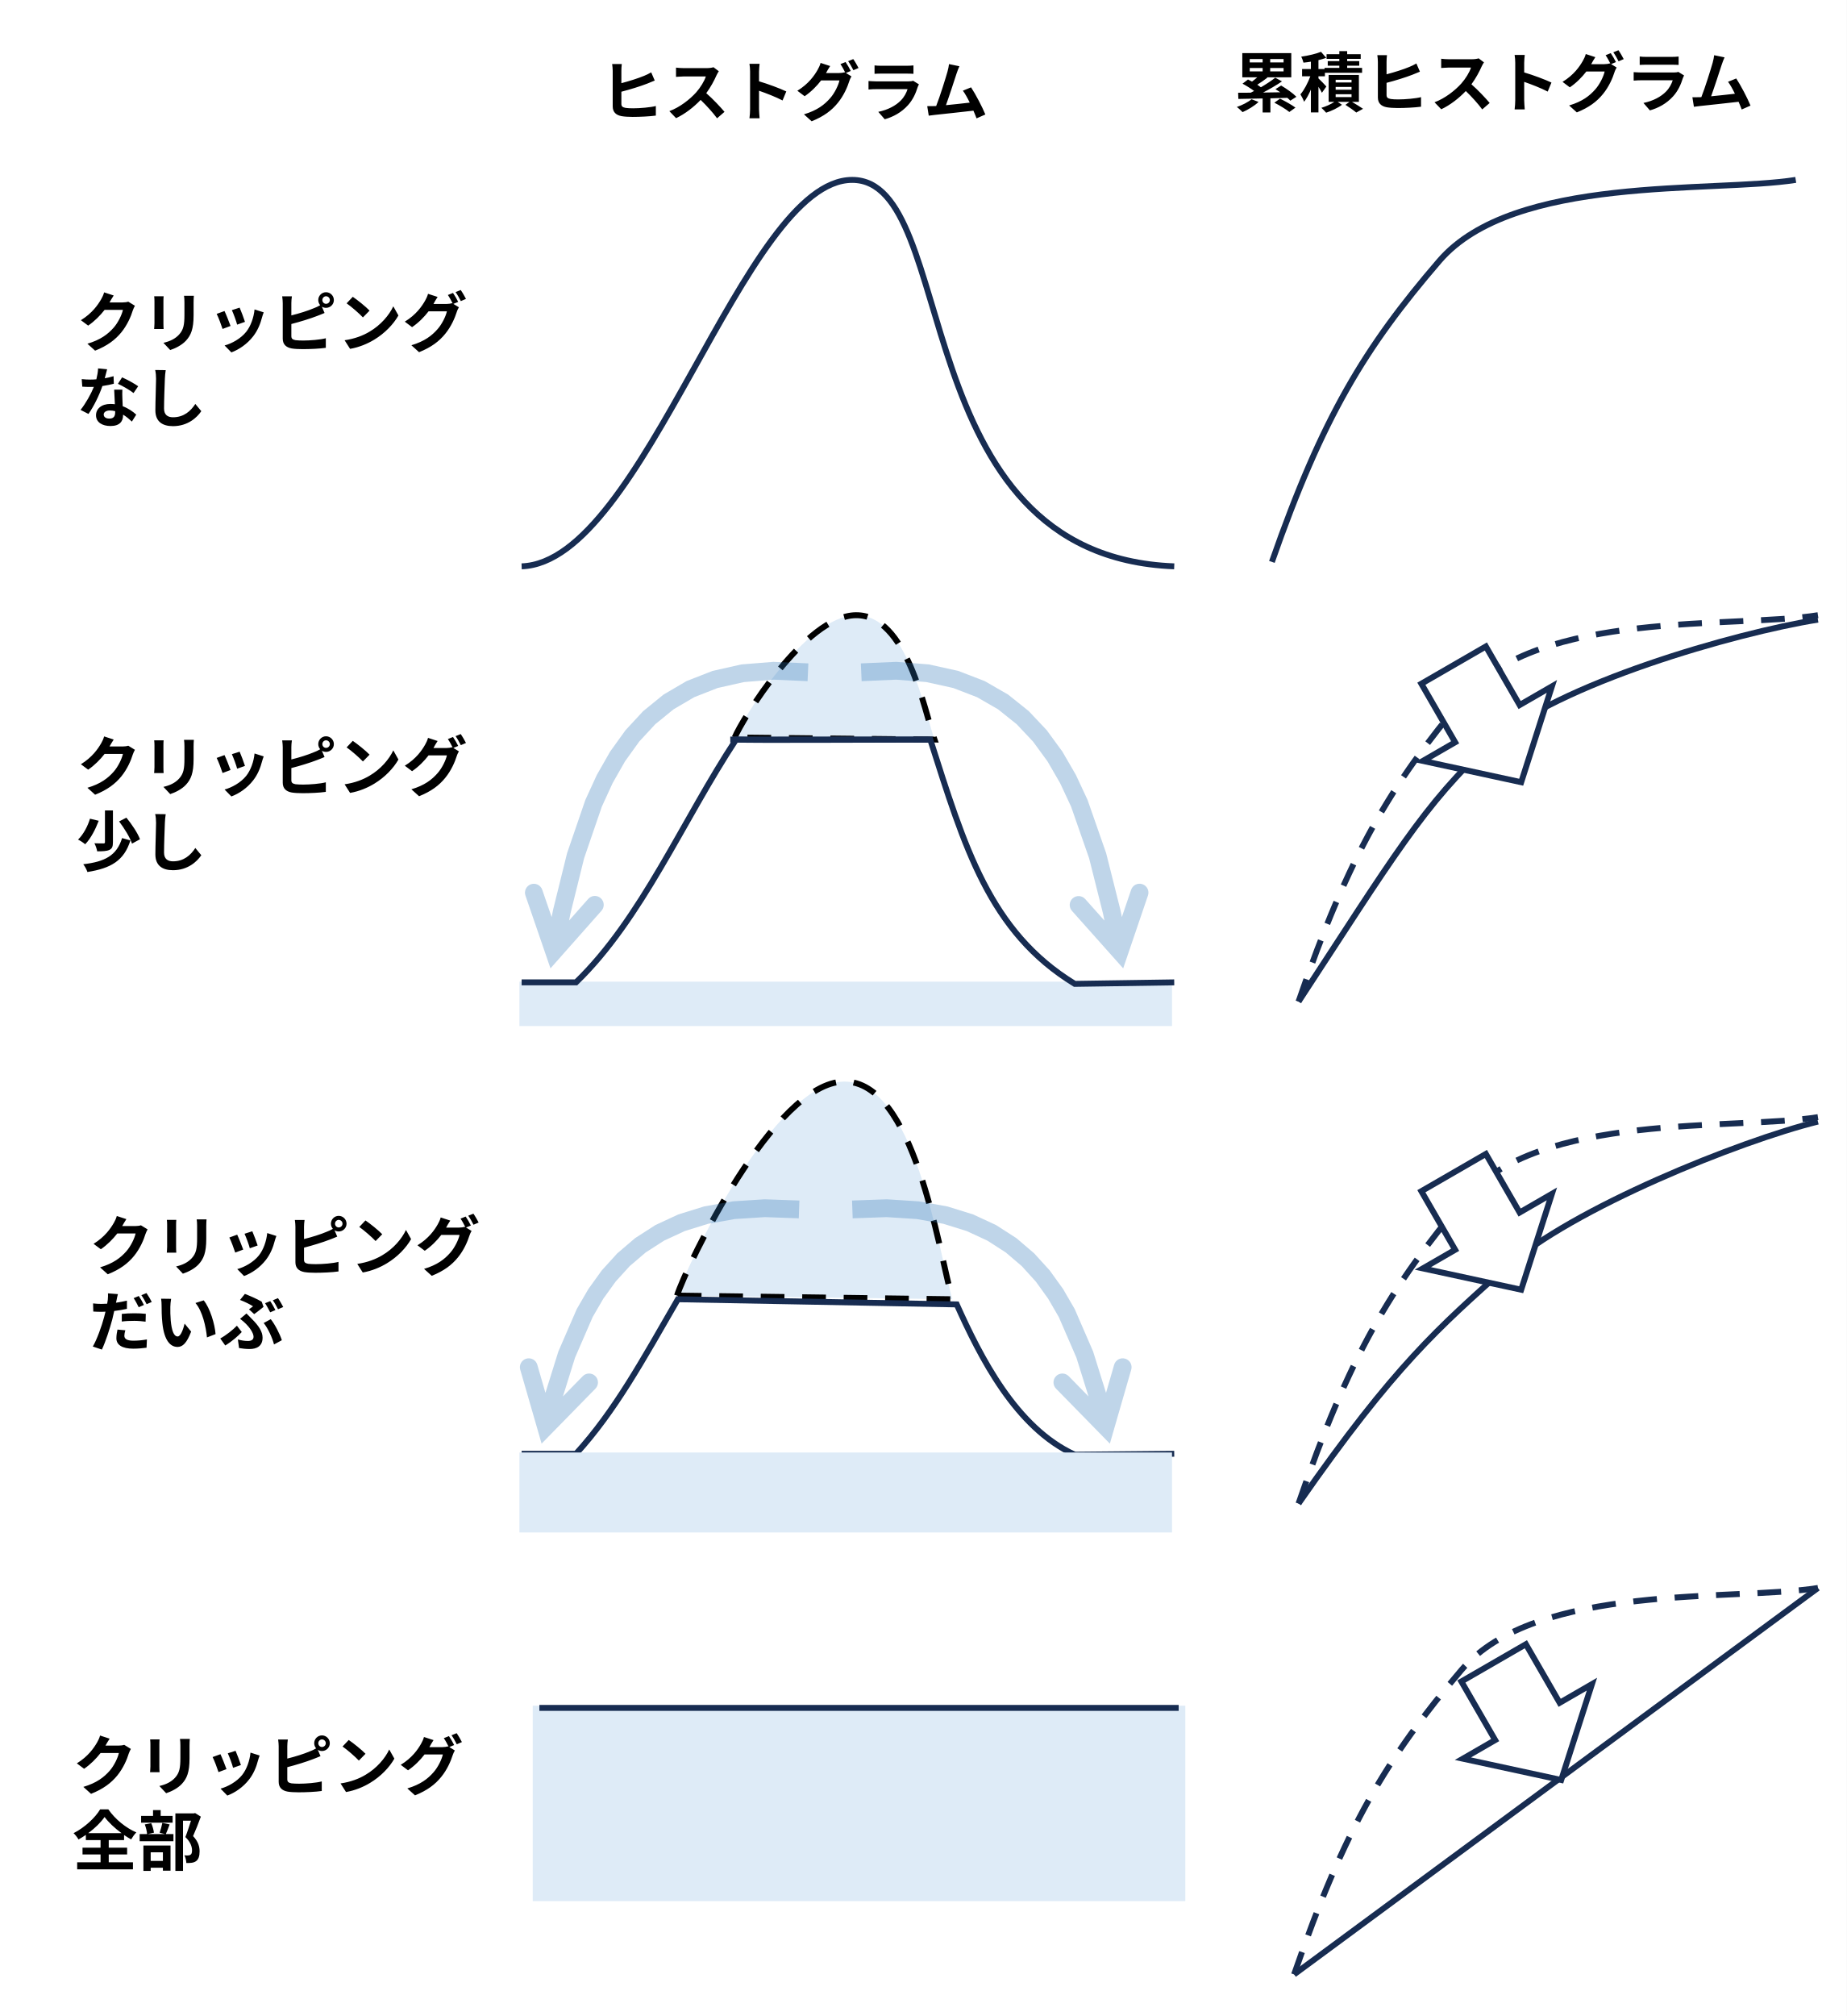
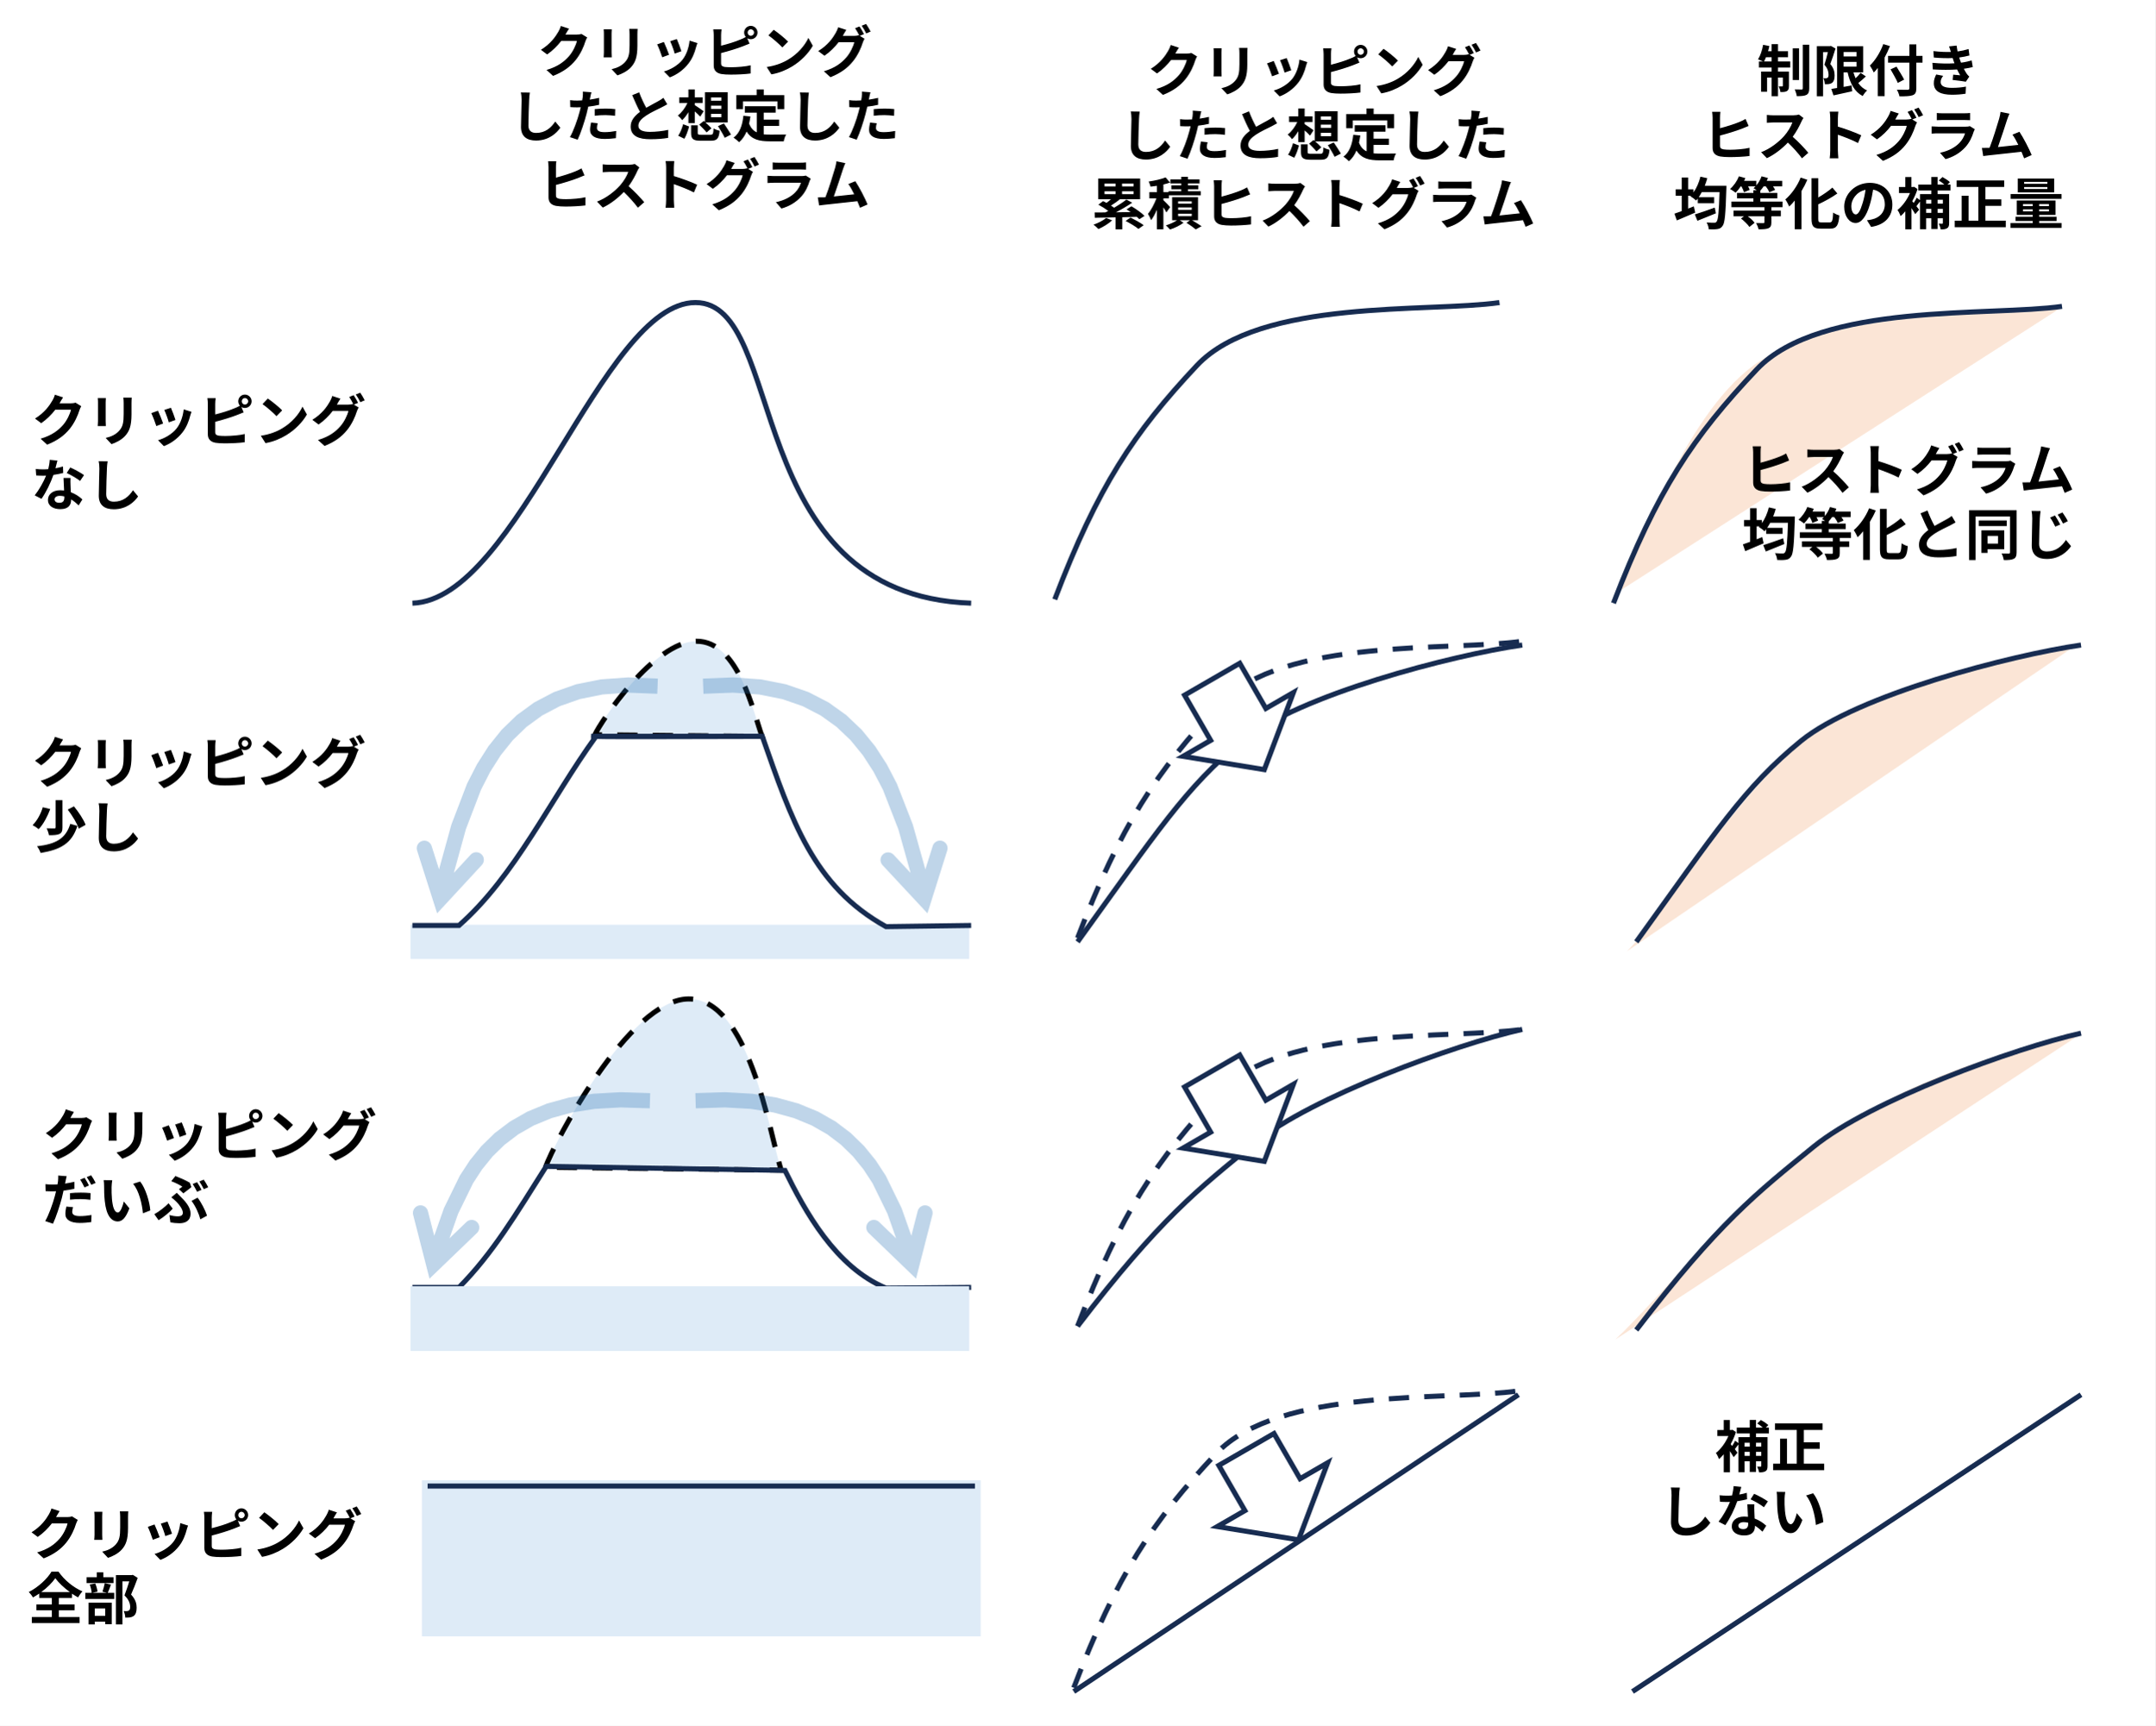
- <svg xmlns="http://www.w3.org/2000/svg" width="416" height="454" overflow="hidden">
+ <svg xmlns="http://www.w3.org/2000/svg" width="567" height="454" overflow="hidden">
  <defs>
    <clipPath id="clip0">
-       <rect x="0" y="0" width="416" height="454" />
+       <rect x="0" y="0" width="567" height="454" />
    </clipPath>
  </defs>
  <g clip-path="url(#clip0)">
-     <rect x="0" y="0" width="416" height="454.136" fill="#FFFFFF" />
-     <path d="M152.5 291.763C154.634 285.082 174.38 243.734 190.129 243.574 205.878 243.413 211.335 280.983 214.5 292.588L152.5 291.763Z" stroke="#000000" stroke-width="1.334" stroke-miterlimit="8" stroke-dasharray="5.338 4.003" fill="#DEEBF7" fill-rule="evenodd" />
-     <rect x="117" y="221.066" width="147" height="10.003" fill="#DEEBF7" />
-     <path d="M165.5 166.078C167.048 162.261 181.381 138.633 192.811 138.542 204.242 138.45 208.203 159.919 210.5 166.55L165.5 166.078Z" stroke="#000000" stroke-width="1.334" stroke-miterlimit="8" stroke-dasharray="5.338 4.003" fill="#DEEBF7" fill-rule="evenodd" />
-     <path d="M0 87C61.17 84.661 48.039 0 72.539 0 97.039 0 119.297 86.064 147 87" stroke="#172C51" stroke-width="1.334" stroke-miterlimit="8" fill="none" fill-rule="evenodd" transform="matrix(-1 0 0 1.0003 264.5 40.5121)" />
-     <path d="M286.5 126.538C297.945 93.811 307.456 78.226 324.221 58.746 340.986 39.265 385.801 43.473 404.5 40.512" stroke="#172C51" stroke-width="1.334" stroke-miterlimit="8" fill="none" fill-rule="evenodd" />
-     <path d="M164.5 166.55 209.5 166.55" stroke="#172C51" stroke-width="1.334" stroke-miterlimit="8" fill="none" fill-rule="evenodd" />
-     <path d="M117.5 221.228 129.75 221.228C144.567 206.895 153.783 184.776 165.8 166.55 170.233 166.719 194.967 166.55 209.55 166.55 217.25 190.644 222.85 209.83 242.1 221.567L264.5 221.228" stroke="#172C51" stroke-width="1.334" stroke-miterlimit="8" fill="none" fill-rule="evenodd" />
-     <path d="M292.5 225.568C303.848 192.46 313.279 176.694 329.902 156.987 346.525 137.28 390.959 141.537 409.5 138.542" stroke="#172C51" stroke-width="1.334" stroke-miterlimit="8" stroke-dasharray="5.338 4.003" fill="none" fill-rule="evenodd" />
-     <path d="M292.5 225.568C313.289 193.863 320.971 180.665 335.846 167.321 350.72 153.977 390.959 142.503 409.5 139.542" stroke="#172C51" stroke-width="1.334" stroke-miterlimit="8" fill="none" fill-rule="evenodd" />
-     <path d="M181.911 153.399 174.171 153.053 174.421 153.049 167.459 153.61 167.737 153.567 161.504 154.969 161.795 154.88 156.242 157.057 156.524 156.92 151.601 159.808 151.851 159.634 147.51 163.167 147.715 162.974 143.906 167.087 144.063 166.895 140.737 171.523 140.851 171.345 137.958 176.422 138.038 176.266 135.531 181.727 135.605 181.542 131.549 193.354 131.599 193.184 128.493 205.75 128.513 205.661 126.738 214.569 122.812 213.786 124.595 204.833 127.734 192.137 131.852 180.146 134.437 174.515 137.425 169.271 140.885 164.457 144.874 160.149 149.444 156.431 154.634 153.386 160.477 151.096 166.997 149.629 174.224 149.047 182.089 149.398ZM135.491 205.093 123.998 218.075 118.359 201.678C117.999 200.632 118.555 199.493 119.6 199.133 120.646 198.773 121.785 199.329 122.144 200.375L126.667 213.526 123.276 212.85 132.494 202.438C133.227 201.61 134.492 201.534 135.32 202.267 136.147 203 136.224 204.265 135.491 205.093Z" fill="#2E75B6" fill-opacity="0.302" />
-     <path d="M58.912 2.353 51.039 2.007 51.285 2.003 44.203 2.564 44.477 2.523 38.136 3.924 38.423 3.837 32.774 6.014 33.054 5.88 28.046 8.767 28.297 8.596 23.881 12.128 24.087 11.938 20.212 16.049 20.371 15.858 16.988 20.484 17.104 20.306 14.162 25.381 14.243 25.225 11.693 30.684 11.769 30.497 7.643 42.306 7.695 42.134 4.535 54.696 4.555 54.605 2.749 63.514-1.174 62.718 0.641 53.764 3.834 41.07 8.023 29.081 10.654 23.45 13.694 18.207 17.213 13.394 21.27 9.09 25.915 5.375 31.19 2.334 37.125 0.048 43.748-1.416 51.091-1.997 59.088-1.647ZM11.534 54.07-0.002 67.009-5.587 50.599C-5.943 49.552-5.384 48.415-4.337 48.059-3.291 47.703-2.154 48.262-1.797 49.309L2.682 62.471-0.707 61.784 8.546 51.406C9.281 50.581 10.546 50.508 11.372 51.243 12.197 51.979 12.269 53.244 11.534 54.07Z" fill="#2E75B6" fill-opacity="0.302" transform="matrix(-1 0 0 1.0003 253 151.045)" />
-     <path d="M117.5 327.39 129.75 327.39C138.611 317.643 144.731 306.357 152.698 292.588L215.505 293.75C220.823 305.553 228.805 321.539 242.1 327.598L264.5 327.39" stroke="#172C51" stroke-width="1.334" stroke-miterlimit="8" fill="none" fill-rule="evenodd" />
-     <rect x="117" y="327.098" width="147" height="18.005" fill="#DEEBF7" />
-     <path d="M179.929 274.362 172.189 274.089 172.387 274.086 165.425 274.53 165.648 274.503 159.415 275.611 159.658 275.553 154.104 277.275 154.354 277.179 149.431 279.463 149.672 279.331 145.33 282.125 145.547 281.964 141.737 285.218 141.919 285.042 138.593 288.702 138.736 288.526 135.843 292.542 135.95 292.377 133.443 296.696 133.548 296.489 129.492 305.833 129.566 305.633 126.46 315.573 126.49 315.464 124.909 321.743 121.027 320.764 122.622 314.432 125.777 304.336 129.923 294.787 132.538 290.281 135.554 286.093 139.042 282.255 143.05 278.831 147.621 275.889 152.791 273.49 158.591 271.691 165.058 270.54 172.232 270.083 180.071 270.36ZM134.126 312.717 121.998 325.107 117.186 308.448C116.879 307.386 117.491 306.276 118.553 305.969 119.615 305.662 120.725 306.274 121.032 307.336L124.891 320.698 121.538 319.853 131.266 309.915C132.039 309.125 133.306 309.112 134.096 309.886 134.886 310.659 134.899 311.927 134.126 312.717Z" fill="#2E75B6" fill-opacity="0.302" />
-     <path d="M57.929 2.28 50.189 2.006 50.387 2.004 43.425 2.447 43.648 2.42 37.415 3.529 37.657 3.47 32.104 5.192 32.354 5.096 27.431 7.379 27.672 7.247 23.33 10.041 23.547 9.88 19.737 13.132 19.919 12.956 16.593 16.616 16.735 16.439 13.843 20.454 13.95 20.289 11.443 24.607 11.548 24.4 7.492 33.741 7.566 33.541 4.46 43.478 4.49 43.37 2.909 49.646-0.973 48.668 0.622 42.337 3.777 32.245 7.923 22.698 10.538 18.194 13.554 14.007 17.041 10.17 21.05 6.747 25.621 3.806 30.791 1.408 36.591-0.391 43.058-1.541 50.232-1.998 58.071-1.721ZM12.126 40.623-0.002 53.009-4.814 36.355C-5.121 35.293-4.509 34.184-3.447 33.877-2.385 33.57-1.275 34.182-0.968 35.244L2.891 48.601-0.462 47.757 9.265 37.822C10.039 37.033 11.306 37.019 12.096 37.793 12.886 38.566 12.899 39.833 12.126 40.623Z" fill="#2E75B6" fill-opacity="0.302" transform="matrix(-1 0 0 1.0003 250 272.082)" />
-     <path d="M292.5 338.602C303.848 305.494 313.279 289.728 329.902 270.021 346.525 250.314 390.959 254.571 409.5 251.576" stroke="#172C51" stroke-width="1.334" stroke-miterlimit="8" stroke-dasharray="5.338 4.003" fill="none" fill-rule="evenodd" />
-     <path d="M292.5 338.602C314.241 307.361 324.302 298.804 339.177 285.46 354.052 272.115 391.911 256.929 409.5 252.576" stroke="#172C51" stroke-width="1.334" stroke-miterlimit="8" fill="none" fill-rule="evenodd" />
-     <path d="M291.5 444.634C302.945 411.526 312.456 395.76 329.221 376.053 345.986 356.346 390.801 360.603 409.5 357.607" stroke="#172C51" stroke-width="1.334" stroke-miterlimit="8" stroke-dasharray="5.338 4.003" fill="none" fill-rule="evenodd" />
-     <path d="M291.5 444.634 409.5 357.607" stroke="#172C51" stroke-width="1.334" stroke-miterlimit="8" fill="none" fill-rule="evenodd" />
-     <rect x="120" y="384.115" width="147" height="44.013" fill="#DEEBF7" />
-     <path d="M121.5 384.616 265.5 384.616" stroke="#172C51" stroke-width="1.334" stroke-miterlimit="8" fill="none" fill-rule="evenodd" />
-     <path d="M334.697 145.582 342.309 158.77 349.574 154.574 342.655 176.153 320.513 171.357 327.778 167.161 320.167 153.974Z" stroke="#172C51" stroke-width="1.335" stroke-miterlimit="8" fill="#FFFFFF" fill-rule="evenodd" />
-     <path d="M334.698 259.868 342.309 273.055 349.574 268.859 342.655 290.439 320.513 285.643 327.778 281.447 320.167 268.26Z" stroke="#172C51" stroke-width="1.335" stroke-miterlimit="8" fill="#FFFFFF" fill-rule="evenodd" />
-     <path d="M343.712 370.278 351.324 383.466 358.589 379.27 351.67 400.849 329.528 396.054 336.793 391.858 329.182 378.67Z" stroke="#172C51" stroke-width="1.335" stroke-miterlimit="8" fill="#FFFFFF" fill-rule="evenodd" />
-     <text font-family="Yu Gothic,Yu Gothic_MSFontService,sans-serif" font-weight="700" font-size="14.683" transform="matrix(1 0 0 1.0003 134.983 26)">ヒストグラム</text>
-     <text font-family="Yu Gothic,Yu Gothic_MSFontService,sans-serif" font-weight="700" font-size="14.683" transform="matrix(1 0 0 1.0003 277.976 24)">累積ヒストグラム</text>
-     <text font-family="Yu Gothic,Yu Gothic_MSFontService,sans-serif" font-weight="700" font-size="14.683" transform="matrix(1 0 0 1.0003 17.1895 78)">クリッピング</text>
-     <text font-family="Yu Gothic,Yu Gothic_MSFontService,sans-serif" font-weight="700" font-size="14.683" transform="matrix(1 0 0 1.0003 17.1895 95)">なし</text>
-     <text font-family="Yu Gothic,Yu Gothic_MSFontService,sans-serif" font-weight="700" font-size="14.683" transform="matrix(1 0 0 1.0003 17.1895 178)">クリッピング</text>
-     <text font-family="Yu Gothic,Yu Gothic_MSFontService,sans-serif" font-weight="700" font-size="14.683" transform="matrix(1 0 0 1.0003 17.1895 195)">少し</text>
-     <text font-family="Yu Gothic,Yu Gothic_MSFontService,sans-serif" font-weight="700" font-size="14.683" transform="matrix(1 0 0 1.0003 20.0438 286)">クリッピング</text>
-     <text font-family="Yu Gothic,Yu Gothic_MSFontService,sans-serif" font-weight="700" font-size="14.683" transform="matrix(1 0 0 1.0003 20.0438 303)">だいぶ</text>
-     <text font-family="Yu Gothic,Yu Gothic_MSFontService,sans-serif" font-weight="700" font-size="14.683" transform="matrix(1 0 0 1.0003 16.2753 403)">クリッピング</text>
-     <text font-family="Yu Gothic,Yu Gothic_MSFontService,sans-serif" font-weight="700" font-size="14.683" transform="matrix(1 0 0 1.0003 16.2753 420)">全部</text>
+     <rect x="0" y="0" width="567" height="454.501" fill="#FFFFFF" />
+     <path d="M425 352.388C436.719 341.39 460.776 311.79 481.11 298.442 501.443 285.094 522.692 277.382 547 272.3L425 352.388Z" fill="#FBE5D6" fill-rule="evenodd" />
+     <path d="M428 250.276C439.431 239.14 457.695 206.487 477.528 192.972 497.361 179.457 523.289 174.332 547 169.186L428 250.276Z" fill="#FBE5D6" fill-rule="evenodd" />
+     <path d="M425 156.172C431.437 144.619 443.718 107.346 463.218 94.832 482.718 82.318 519.561 82.542 542 81.089L425 156.172Z" fill="#FBE5D6" fill-rule="evenodd" />
+     <text font-family="Yu Gothic,Yu Gothic_MSFontService,sans-serif" font-weight="700" font-size="14.683" transform="matrix(1 0 0 1.0011 141.274 19)">クリッピング</text>
+     <text font-family="Yu Gothic,Yu Gothic_MSFontService,sans-serif" font-weight="700" font-size="14.683" transform="matrix(1 0 0 1.0011 133.941 36)">したと想定した</text>
+     <text font-family="Yu Gothic,Yu Gothic_MSFontService,sans-serif" font-weight="700" font-size="14.683" transform="matrix(1 0 0 1.0011 141.274 54)">ヒストグラム</text>
+     <text font-family="Yu Gothic,Yu Gothic_MSFontService,sans-serif" font-weight="700" font-size="14.683" transform="matrix(1 0 0 1.0011 301.734 24)">クリッピング</text>
+     <text font-family="Yu Gothic,Yu Gothic_MSFontService,sans-serif" font-weight="700" font-size="14.683" transform="matrix(1 0 0 1.0011 294.401 41)">したと想定</text>
+     <text font-family="Yu Gothic,Yu Gothic_MSFontService,sans-serif" font-weight="700" font-size="14.683" transform="matrix(1 0 0 1.0011 367.734 41)">した</text>
+     <text font-family="Yu Gothic,Yu Gothic_MSFontService,sans-serif" font-weight="700" font-size="14.683" transform="matrix(1 0 0 1.0011 287.068 59)">累積</text>
+     <text font-family="Yu Gothic,Yu Gothic_MSFontService,sans-serif" font-weight="700" font-size="14.683" transform="matrix(1 0 0 1.0011 316.401 59)">ヒストグラム</text>
+     <path d="M143.5 307.081C145.634 300.941 165.38 262.937 181.129 262.79 196.878 262.643 202.335 297.173 205.5 307.839L143.5 307.081Z" stroke="#000000" stroke-width="1.333" stroke-miterlimit="8" stroke-dasharray="5.333 4" fill="#DEEBF7" fill-rule="evenodd" />
+     <rect x="108" y="243.268" width="147" height="9.01" fill="#DEEBF7" />
+     <path d="M156.5 193.292C158.014 189.881 172.028 168.768 183.205 168.686 194.381 168.604 198.254 187.788 200.5 193.713L156.5 193.292Z" stroke="#000000" stroke-width="1.333" stroke-miterlimit="8" stroke-dasharray="5.333 4" fill="#DEEBF7" fill-rule="evenodd" />
+     <path d="M0 79C61.17 76.876 48.039 0 72.539 0 97.039 0 119.297 78.15 147 79" stroke="#172C51" stroke-width="1.333" stroke-miterlimit="8" fill="none" fill-rule="evenodd" transform="matrix(-1 0 0 1.0011 255.5 79.5877)" />
+     <path d="M277.5 157.674C288.848 127.967 298.279 113.821 314.902 96.138 331.525 78.456 375.959 82.275 394.5 79.588" stroke="#172C51" stroke-width="1.333" stroke-miterlimit="8" fill="none" fill-rule="evenodd" />
+     <path d="M155.5 193.713 200.5 193.713" stroke="#172C51" stroke-width="1.333" stroke-miterlimit="8" fill="none" fill-rule="evenodd" />
+     <path d="M108.5 243.46 120.75 243.46C135.567 230.42 144.783 210.296 156.8 193.713 161.233 193.867 185.967 193.713 200.55 193.713 208.25 215.635 213.85 233.09 233.1 243.769L255.5 243.46" stroke="#172C51" stroke-width="1.333" stroke-miterlimit="8" fill="none" fill-rule="evenodd" />
+     <path d="M283.5 246.772C294.848 217.065 304.279 202.919 320.902 185.237 337.525 167.554 381.959 171.374 400.5 168.686" stroke="#172C51" stroke-width="1.333" stroke-miterlimit="8" stroke-dasharray="5.333 4" fill="none" fill-rule="evenodd" />
+     <path d="M283.5 247.773C304.289 218.995 311.971 207.015 326.846 194.902 341.72 182.79 381.959 172.375 400.5 169.687" stroke="#172C51" stroke-width="1.333" stroke-miterlimit="8" fill="none" fill-rule="evenodd" />
+     <path d="M172.92 182.516 165.18 182.206 165.404 182.202 158.442 182.705 158.693 182.671 152.46 183.927 152.727 183.853 147.174 185.805 147.441 185.688 142.518 188.276 142.766 188.122 138.424 191.288 138.637 191.11 134.828 194.796 134.997 194.61 131.671 198.757 131.799 198.578 128.907 203.128 128.999 202.967 126.492 207.861 126.58 207.665 122.523 218.251 122.584 218.067 119.477 229.329 119.502 229.231 117.812 236.83 113.908 235.96 115.608 228.312 118.754 216.908 122.883 206.13 125.482 201.057 128.483 196.336 131.957 192.004 135.957 188.134 140.529 184.799 145.711 182.075 151.534 180.029 158.028 178.72 165.228 178.2 173.08 178.514ZM126.767 227.551 114.998 240.274 109.729 223.755C109.393 222.702 109.974 221.575 111.026 221.239 112.078 220.903 113.203 221.484 113.539 222.537L117.765 235.786 114.393 235.034 123.833 224.83C124.583 224.019 125.848 223.971 126.659 224.722 127.469 225.473 127.518 226.74 126.767 227.551Z" fill="#2E75B6" fill-opacity="0.302" />
+     <path d="M58.922 2.315 51.048 2.005 51.268 2.002 44.186 2.504 44.433 2.471 38.092 3.726 38.356 3.654 32.707 5.604 32.972 5.49 27.964 8.075 28.211 7.924 23.795 11.087 24.008 10.911 20.133 14.593 20.304 14.408 16.921 18.551 17.051 18.373 14.109 22.918 14.203 22.756 11.653 27.645 11.743 27.447 7.617 38.022 7.679 37.836 4.519 49.085 4.544 48.986 2.825 56.579-1.076 55.696 0.654 48.053 3.854 36.659 8.056 25.891 10.7 20.823 13.753 16.106 17.286 11.78 21.353 7.916 26 4.588 31.266 1.87 37.181-0.172 43.779-1.477 51.095-1.996 59.078-1.682ZM11.814 47.344-0.002 60.009-5.211 43.49C-5.543 42.436-4.958 41.313-3.905 40.981-2.851 40.649-1.728 41.233-1.396 42.287L2.782 55.536-0.588 54.773 8.889 44.615C9.642 43.807 10.908 43.764 11.716 44.517 12.523 45.271 12.567 46.536 11.814 47.344Z" fill="#2E75B6" fill-opacity="0.302" transform="matrix(-1 0 0 1.0011 244 180.198)" />
+     <path d="M108.5 338.683 120.75 338.683C129.611 329.764 135.731 319.437 143.698 306.838L206.506 307.901C211.823 318.701 219.806 333.329 233.1 338.873L255.5 338.683" stroke="#172C51" stroke-width="1.333" stroke-miterlimit="8" fill="none" fill-rule="evenodd" />
+     <rect x="108" y="338.373" width="147" height="17.019" fill="#DEEBF7" />
+     <path d="M170.937 291.568 163.197 291.325 163.373 291.323 156.411 291.717 156.61 291.695 150.376 292.68 150.595 292.632 145.042 294.161 145.272 294.082 140.349 296.109 140.58 295.997 136.238 298.477 136.454 298.334 132.645 301.222 132.834 301.059 129.508 304.307 129.664 304.137 126.772 307.701 126.893 307.535 124.385 311.369 124.508 311.153 120.452 319.446 120.542 319.231 117.436 328.052 117.473 327.934 116.006 333.104 112.158 332.01 113.643 326.78 116.808 317.789 120.971 309.28 123.602 305.256 126.632 301.522 130.13 298.105 134.143 295.063 138.709 292.455 143.863 290.332 149.643 288.741 156.085 287.724 163.235 287.32 171.063 287.565ZM125.482 324.359 112.997 336.379 108.691 319.584C108.416 318.513 109.061 317.422 110.131 317.147 111.201 316.872 112.291 317.517 112.565 318.588L116.019 332.059 112.696 331.114 122.709 321.473C123.505 320.707 124.771 320.731 125.537 321.528 126.302 322.325 126.278 323.593 125.482 324.359Z" fill="#2E75B6" fill-opacity="0.302" />
+     <path d="M57.937 2.247 50.197 2.004 50.373 2.002 43.411 2.395 43.609 2.374 37.376 3.357 37.595 3.31 32.041 4.837 32.272 4.758 27.349 6.783 27.58 6.671 23.238 9.148 23.454 9.006 19.645 11.89 19.834 11.727 16.508 14.972 16.664 14.802 13.772 18.362 13.893 18.196 11.385 22.026 11.508 21.81 7.452 30.094 7.542 29.879 4.436 38.691 4.473 38.573 3.006 43.737-0.842 42.644 0.643 37.42 3.808 28.439 7.971 19.939 10.602 15.919 13.632 12.19 17.131 8.777 21.143 5.739 25.709 3.133 30.863 1.012 36.643-0.577 43.085-1.593 50.235-1.996 58.063-1.751ZM12.482 35.002-0.003 47.009-4.309 30.232C-4.584 29.162-3.939 28.072-2.869 27.797-1.799 27.523-0.709 28.167-0.435 29.237L3.019 42.694-0.304 41.749 9.709 32.119C10.505 31.353 11.771 31.378 12.537 32.174 13.302 32.97 13.278 34.236 12.482 35.002Z" fill="#2E75B6" fill-opacity="0.302" transform="matrix(-1 0 0 1.0011 241 289.319)" />
+     <path d="M283.5 348.884C294.848 319.178 304.279 305.032 320.902 287.349 337.525 269.667 381.959 273.486 400.5 270.798" stroke="#172C51" stroke-width="1.333" stroke-miterlimit="8" stroke-dasharray="5.333 4" fill="none" fill-rule="evenodd" />
+     <path d="M283.5 348.884C305.241 320.527 315.303 312.76 330.177 300.647 345.052 288.534 382.911 274.75 400.5 270.798" stroke="#172C51" stroke-width="1.333" stroke-miterlimit="8" fill="none" fill-rule="evenodd" />
+     <path d="M282.5 443.989C293.848 414.282 303.279 400.136 319.902 382.454 336.525 364.771 380.959 368.591 399.5 365.903" stroke="#172C51" stroke-width="1.333" stroke-miterlimit="8" stroke-dasharray="5.333 4" fill="none" fill-rule="evenodd" />
+     <path d="M282.5 444.99 399.5 366.904" stroke="#172C51" stroke-width="1.333" stroke-miterlimit="8" fill="none" fill-rule="evenodd" />
+     <rect x="111" y="389.429" width="147" height="41.045" fill="#DEEBF7" />
+     <path d="M112.5 390.931 256.5 390.931" stroke="#172C51" stroke-width="1.333" stroke-miterlimit="8" fill="none" fill-rule="evenodd" />
+     <path d="M326.176 174.483 333.035 186.376 340.294 182.18 332.634 202.464 311.256 198.964 318.516 194.768 311.657 182.875Z" stroke="#172C51" stroke-width="1.334" stroke-miterlimit="8" fill="#FFFFFF" fill-rule="evenodd" />
+     <path d="M326.176 277.545 333.035 289.437 340.294 285.241 332.634 305.525 311.256 302.025 318.516 297.829 311.657 285.936Z" stroke="#172C51" stroke-width="1.334" stroke-miterlimit="8" fill="#FFFFFF" fill-rule="evenodd" />
+     <path d="M335.184 377.111 342.043 389.003 349.302 384.807 341.641 405.092 320.264 401.591 327.523 397.395 320.665 385.503Z" stroke="#172C51" stroke-width="1.334" stroke-miterlimit="8" fill="#FFFFFF" fill-rule="evenodd" />
+     <text font-family="Yu Gothic,Yu Gothic_MSFontService,sans-serif" font-weight="700" font-size="14.683" transform="matrix(1 0 0 1.0011 8.17575 116)">クリッピング</text>
+     <text font-family="Yu Gothic,Yu Gothic_MSFontService,sans-serif" font-weight="700" font-size="14.683" transform="matrix(1 0 0 1.0011 8.17575 133)">なし</text>
+     <text font-family="Yu Gothic,Yu Gothic_MSFontService,sans-serif" font-weight="700" font-size="14.683" transform="matrix(1 0 0 1.0011 8.17575 206)">クリッピング</text>
+     <text font-family="Yu Gothic,Yu Gothic_MSFontService,sans-serif" font-weight="700" font-size="14.683" transform="matrix(1 0 0 1.0011 8.17575 223)">少し</text>
+     <text font-family="Yu Gothic,Yu Gothic_MSFontService,sans-serif" font-weight="700" font-size="14.683" transform="matrix(1 0 0 1.0011 11.0277 304)">クリッピング</text>
+     <text font-family="Yu Gothic,Yu Gothic_MSFontService,sans-serif" font-weight="700" font-size="14.683" transform="matrix(1 0 0 1.0011 11.0277 321)">だいぶ</text>
+     <text font-family="Yu Gothic,Yu Gothic_MSFontService,sans-serif" font-weight="700" font-size="14.683" transform="matrix(1 0 0 1.0011 7.26226 409)">クリッピング</text>
+     <text font-family="Yu Gothic,Yu Gothic_MSFontService,sans-serif" font-weight="700" font-size="14.683" transform="matrix(1 0 0 1.0011 7.26226 426)">全部</text>
+     <text font-family="Yu Gothic,Yu Gothic_MSFontService,sans-serif" font-weight="700" font-size="14.683" transform="matrix(1 0 0 1.0011 462.218 24)">制限付き</text>
+     <text font-family="Yu Gothic,Yu Gothic_MSFontService,sans-serif" font-weight="700" font-size="14.683" transform="matrix(1 0 0 1.0011 447.551 41)">ヒストグラム</text>
+     <text font-family="Yu Gothic,Yu Gothic_MSFontService,sans-serif" font-weight="700" font-size="14.683" transform="matrix(1 0 0 1.0011 440.218 59)">均等化の補正量</text>
+     <path d="M424.5 158.675C435.945 128.968 445.456 114.822 462.221 97.14 478.986 79.457 523.801 83.276 542.5 80.589" stroke="#172C51" stroke-width="1.333" stroke-miterlimit="8" fill="none" fill-rule="evenodd" />
+     <path d="M430.5 247.773C451.289 218.995 458.971 207.015 473.846 194.902 488.72 182.79 528.959 172.375 547.5 169.687" stroke="#172C51" stroke-width="1.333" stroke-miterlimit="8" fill="none" fill-rule="evenodd" />
+     <path d="M430.5 349.885C452.241 321.528 462.303 313.761 477.177 301.648 492.052 289.536 529.911 275.751 547.5 271.799" stroke="#172C51" stroke-width="1.333" stroke-miterlimit="8" fill="none" fill-rule="evenodd" />
+     <path d="M429.5 444.99 547.5 366.904" stroke="#172C51" stroke-width="1.333" stroke-miterlimit="8" fill="none" fill-rule="evenodd" />
+     <text font-family="Yu Gothic,Yu Gothic_MSFontService,sans-serif" font-weight="700" font-size="14.683" transform="matrix(1 0 0 1.0011 458.218 129)">ヒストグラム</text>
+     <text font-family="Yu Gothic,Yu Gothic_MSFontService,sans-serif" font-weight="700" font-size="14.683" transform="matrix(1 0 0 1.0011 458.218 146)">均等化と同じ</text>
+     <text font-family="Yu Gothic,Yu Gothic_MSFontService,sans-serif" font-weight="700" font-size="14.683" transform="matrix(1 0 0 1.0011 451.174 386)">補正</text>
+     <text font-family="Yu Gothic,Yu Gothic_MSFontService,sans-serif" font-weight="700" font-size="14.683" transform="matrix(1 0 0 1.0011 436.507 403)">しない</text>
  </g>
</svg>
